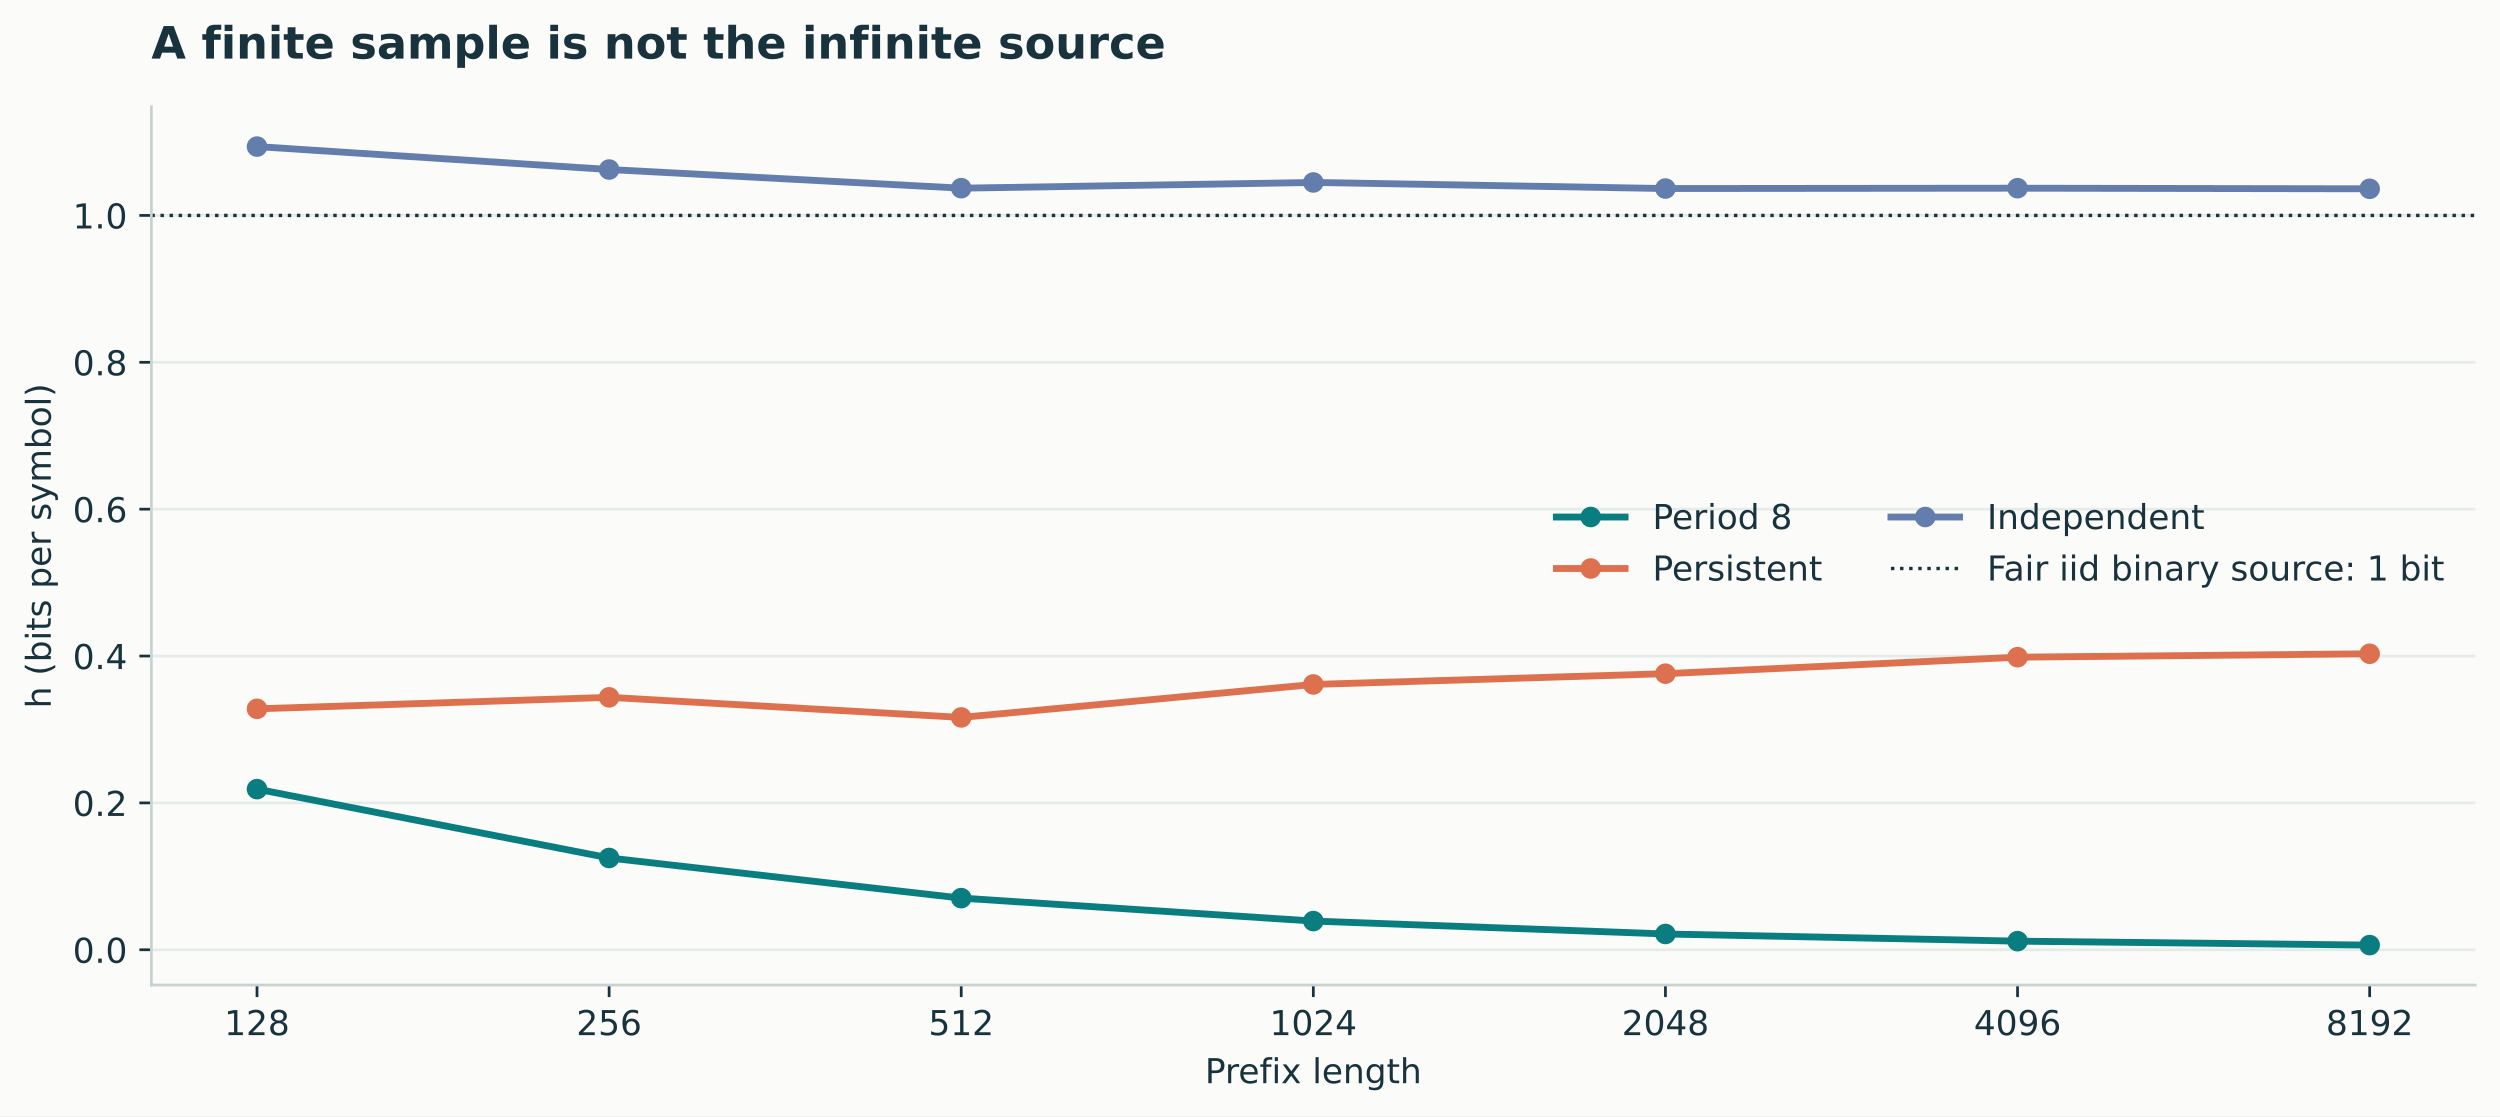
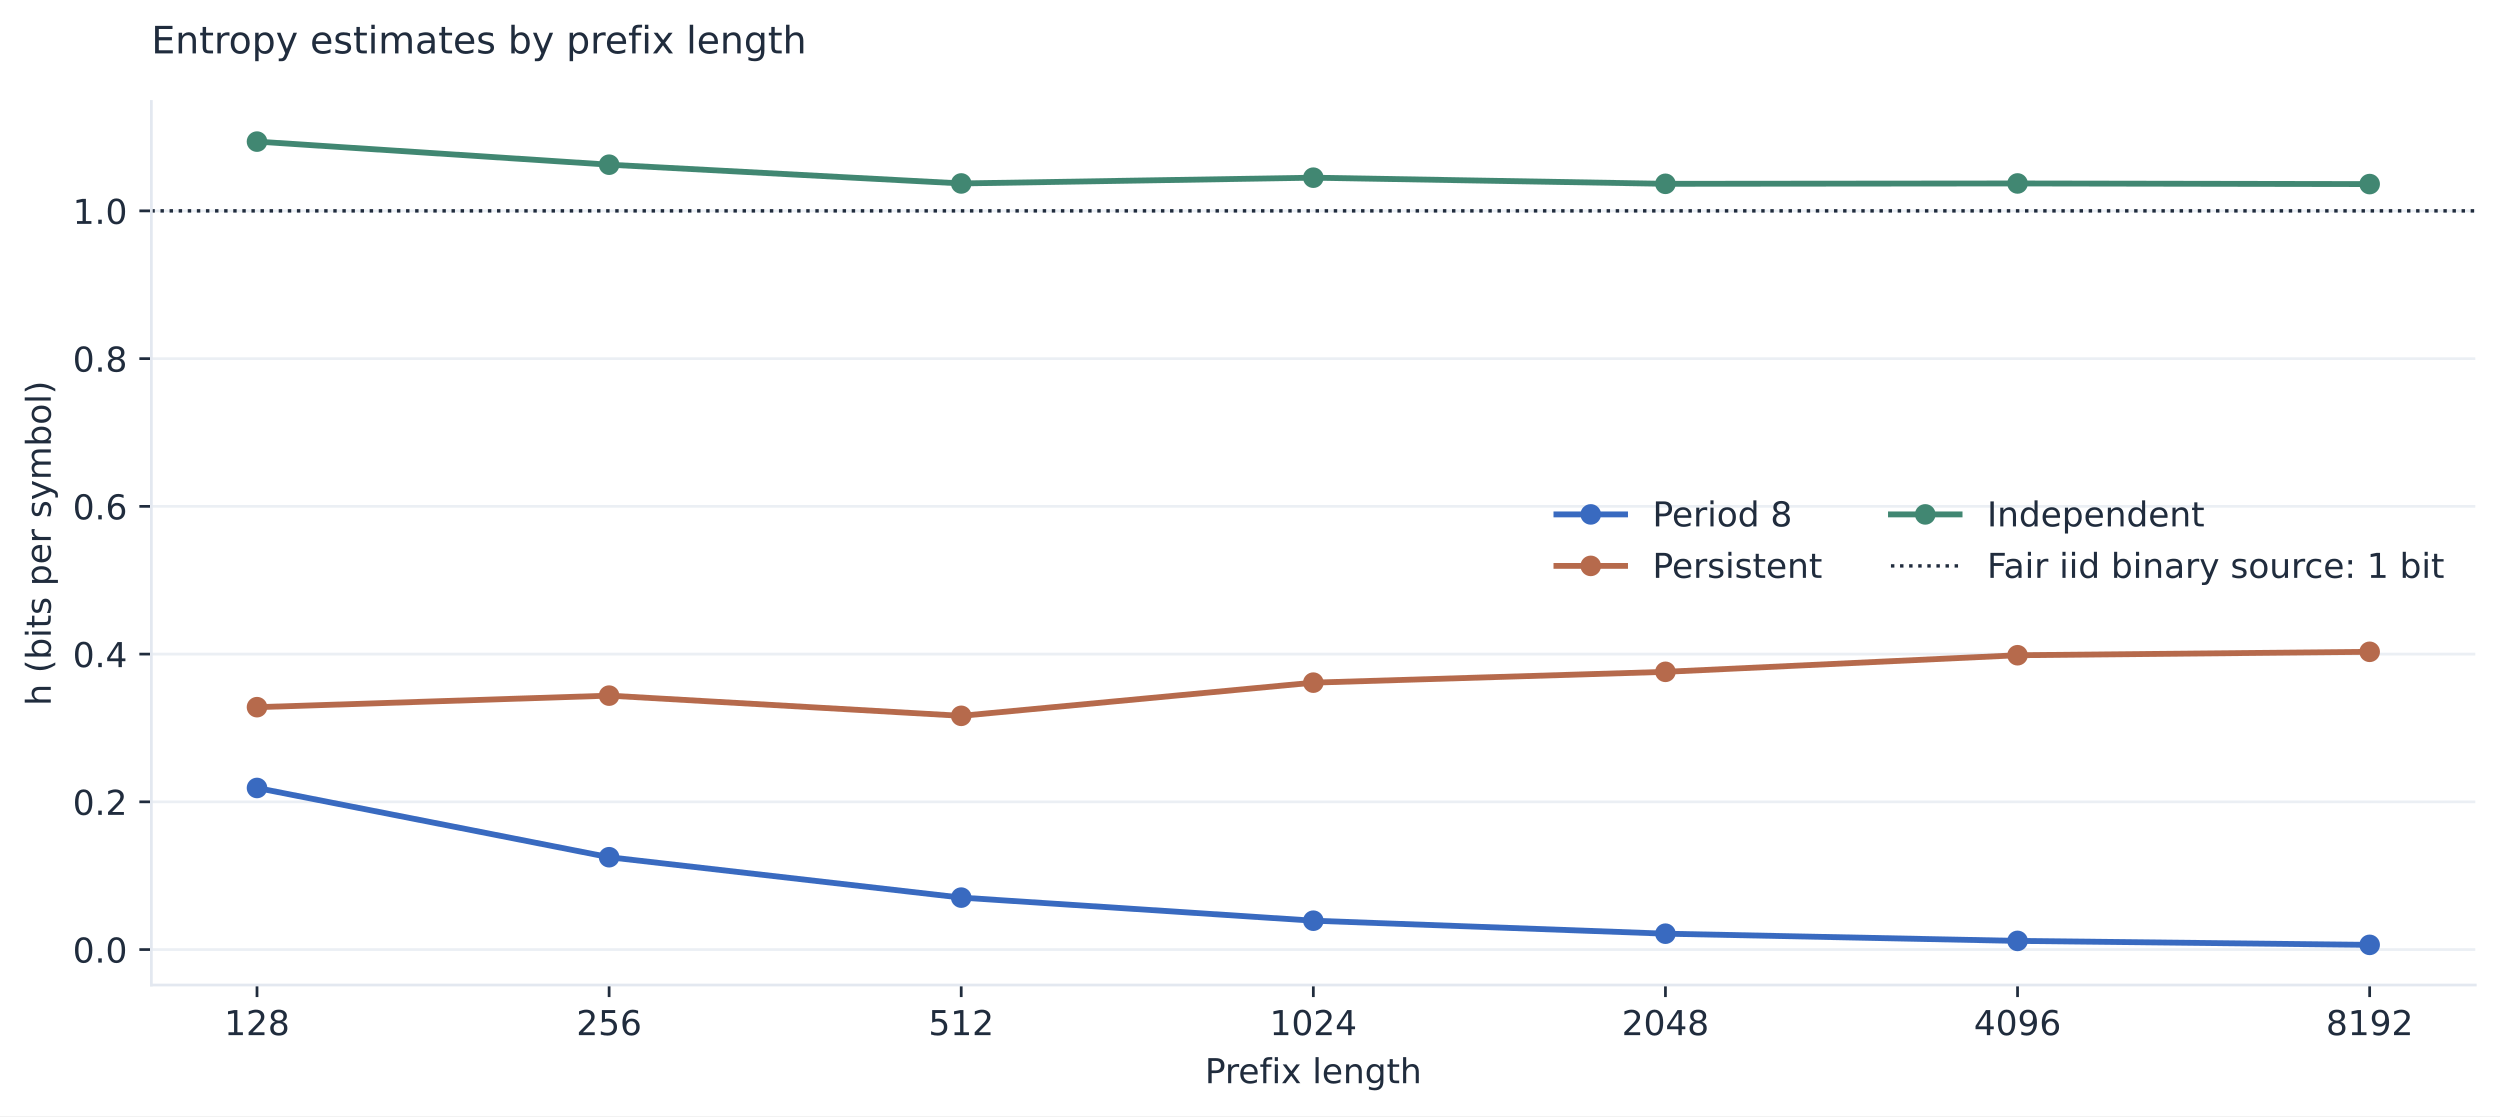
<svg xmlns="http://www.w3.org/2000/svg" xmlns:xlink="http://www.w3.org/1999/xlink" width="728.4pt" height="325.2pt" viewBox="0 0 728.4 325.2" version="1.1">
  <defs>
    <style type="text/css">*{stroke-linejoin: round; stroke-linecap: butt}</style>
  </defs>
  <g id="figure_1">
    <g id="patch_1">
-       <path d="M 0 325.2  L 728.4 325.2  L 728.4 0  L 0 0  z " style="fill: #fbfcfa" />
+       <path d="M 0 325.2 L 728.4 325.2 L 728.4 0 L 0 0 z " style="fill: #ffffff" />
    </g>
    <g id="axes_1">
      <g id="patch_2">
-         <path d="M 44.104 286.999  L 721.2 286.999  L 721.2 31.078  L 44.104 31.078  z " style="fill: #fbfcfa" />
+         <path d="M 44.104 286.999 L 721.2 286.999 L 721.2 29.558 L 44.104 29.558 z " style="fill: #ffffff" />
      </g>
      <g id="matplotlib.axis_1">
        <g id="xtick_1">
          <g id="line2d_1">
            <defs>
-               <path id="m29f854bd30" d="M 0 0  L 0 3.5  " style="stroke: #18333e; stroke-width: 0.8" />
+               <path id="m1f338a0858" d="M 0 0 L 0 3.5 " style="stroke: #202c3d; stroke-width: 0.8" />
            </defs>
            <g>
-               <use xlink:href="#m29f854bd30" x="74.881" y="286.999" style="fill: #18333e; stroke: #18333e; stroke-width: 0.8" />
+               <use xlink:href="#m1f338a0858" x="74.881" y="286.999" style="fill: #202c3d; stroke: #202c3d; stroke-width: 0.8" />
            </g>
          </g>
          <g id="text_1">
-             <text style="font-size: 10px; font-family: 'DejaVu Sans'; text-anchor: middle; fill: #18333e" x="74.881" y="301.596" transform="rotate(-0 74.88098 301.5964)">128</text>
+             <text style="font-size: 10px; font-family: 'DejaVu Sans', Arial, sans-serif; text-anchor: middle; fill: #202c3d" x="74.881" y="301.596" transform="rotate(-0 74.88098 301.5964)">128</text>
          </g>
        </g>
        <g id="xtick_2">
          <g id="line2d_2">
            <g>
-               <use xlink:href="#m29f854bd30" x="177.471" y="286.999" style="fill: #18333e; stroke: #18333e; stroke-width: 0.8" />
+               <use xlink:href="#m1f338a0858" x="177.471" y="286.999" style="fill: #202c3d; stroke: #202c3d; stroke-width: 0.8" />
            </g>
          </g>
          <g id="text_2">
-             <text style="font-size: 10px; font-family: 'DejaVu Sans'; text-anchor: middle; fill: #18333e" x="177.471" y="301.596" transform="rotate(-0 177.4712 301.5964)">256</text>
+             <text style="font-size: 10px; font-family: 'DejaVu Sans', Arial, sans-serif; text-anchor: middle; fill: #202c3d" x="177.471" y="301.596" transform="rotate(-0 177.4712 301.5964)">256</text>
          </g>
        </g>
        <g id="xtick_3">
          <g id="line2d_3">
            <g>
-               <use xlink:href="#m29f854bd30" x="280.061" y="286.999" style="fill: #18333e; stroke: #18333e; stroke-width: 0.8" />
+               <use xlink:href="#m1f338a0858" x="280.061" y="286.999" style="fill: #202c3d; stroke: #202c3d; stroke-width: 0.8" />
            </g>
          </g>
          <g id="text_3">
-             <text style="font-size: 10px; font-family: 'DejaVu Sans'; text-anchor: middle; fill: #18333e" x="280.061" y="301.596" transform="rotate(-0 280.0615 301.5964)">512</text>
+             <text style="font-size: 10px; font-family: 'DejaVu Sans', Arial, sans-serif; text-anchor: middle; fill: #202c3d" x="280.061" y="301.596" transform="rotate(-0 280.0615 301.5964)">512</text>
          </g>
        </g>
        <g id="xtick_4">
          <g id="line2d_4">
            <g>
-               <use xlink:href="#m29f854bd30" x="382.652" y="286.999" style="fill: #18333e; stroke: #18333e; stroke-width: 0.8" />
+               <use xlink:href="#m1f338a0858" x="382.652" y="286.999" style="fill: #202c3d; stroke: #202c3d; stroke-width: 0.8" />
            </g>
          </g>
          <g id="text_4">
-             <text style="font-size: 10px; font-family: 'DejaVu Sans'; text-anchor: middle; fill: #18333e" x="382.652" y="301.596" transform="rotate(-0 382.6517 301.5964)">1024</text>
+             <text style="font-size: 10px; font-family: 'DejaVu Sans', Arial, sans-serif; text-anchor: middle; fill: #202c3d" x="382.652" y="301.596" transform="rotate(-0 382.6517 301.5964)">1024</text>
          </g>
        </g>
        <g id="xtick_5">
          <g id="line2d_5">
            <g>
-               <use xlink:href="#m29f854bd30" x="485.242" y="286.999" style="fill: #18333e; stroke: #18333e; stroke-width: 0.8" />
+               <use xlink:href="#m1f338a0858" x="485.242" y="286.999" style="fill: #202c3d; stroke: #202c3d; stroke-width: 0.8" />
            </g>
          </g>
          <g id="text_5">
-             <text style="font-size: 10px; font-family: 'DejaVu Sans'; text-anchor: middle; fill: #18333e" x="485.242" y="301.596" transform="rotate(-0 485.242 301.5964)">2048</text>
+             <text style="font-size: 10px; font-family: 'DejaVu Sans', Arial, sans-serif; text-anchor: middle; fill: #202c3d" x="485.242" y="301.596" transform="rotate(-0 485.242 301.5964)">2048</text>
          </g>
        </g>
        <g id="xtick_6">
          <g id="line2d_6">
            <g>
-               <use xlink:href="#m29f854bd30" x="587.832" y="286.999" style="fill: #18333e; stroke: #18333e; stroke-width: 0.8" />
+               <use xlink:href="#m1f338a0858" x="587.832" y="286.999" style="fill: #202c3d; stroke: #202c3d; stroke-width: 0.8" />
            </g>
          </g>
          <g id="text_6">
-             <text style="font-size: 10px; font-family: 'DejaVu Sans'; text-anchor: middle; fill: #18333e" x="587.832" y="301.596" transform="rotate(-0 587.8322 301.5964)">4096</text>
+             <text style="font-size: 10px; font-family: 'DejaVu Sans', Arial, sans-serif; text-anchor: middle; fill: #202c3d" x="587.832" y="301.596" transform="rotate(-0 587.8322 301.5964)">4096</text>
          </g>
        </g>
        <g id="xtick_7">
          <g id="line2d_7">
            <g>
-               <use xlink:href="#m29f854bd30" x="690.422" y="286.999" style="fill: #18333e; stroke: #18333e; stroke-width: 0.8" />
+               <use xlink:href="#m1f338a0858" x="690.422" y="286.999" style="fill: #202c3d; stroke: #202c3d; stroke-width: 0.8" />
            </g>
          </g>
          <g id="text_7">
-             <text style="font-size: 10px; font-family: 'DejaVu Sans'; text-anchor: middle; fill: #18333e" x="690.422" y="301.596" transform="rotate(-0 690.4224 301.5964)">8192</text>
+             <text style="font-size: 10px; font-family: 'DejaVu Sans', Arial, sans-serif; text-anchor: middle; fill: #202c3d" x="690.422" y="301.596" transform="rotate(-0 690.4224 301.5964)">8192</text>
          </g>
        </g>
        <g id="text_8">
-           <text style="font-size: 10px; font-family: 'DejaVu Sans'; text-anchor: middle; fill: #18333e" x="382.652" y="315.597" transform="rotate(-0 382.6517 315.5972)">Prefix length</text>
+           <text style="font-size: 10px; font-family: 'DejaVu Sans', Arial, sans-serif; text-anchor: middle; fill: #202c3d" x="382.652" y="315.597" transform="rotate(-0 382.6517 315.5972)">Prefix length</text>
        </g>
      </g>
      <g id="matplotlib.axis_2">
        <g id="ytick_1">
          <g id="line2d_8">
-             <path d="M 44.104 276.724  L 721.2 276.724  " clip-path="url(#p14249e41bd)" style="fill: none; stroke: #dce4e1; stroke-opacity: 0.7; stroke-width: 0.8; stroke-linecap: square" />
+             <path d="M 44.104 276.663 L 721.2 276.663 " clip-path="url(#p0ad9fc6c78)" style="fill: none; stroke: #e3e8f0; stroke-opacity: 0.7; stroke-width: 0.8; stroke-linecap: square" />
          </g>
          <g id="line2d_9">
            <defs>
-               <path id="m37df783f3a" d="M 0 0  L -3.5 0  " style="stroke: #18333e; stroke-width: 0.8" />
+               <path id="m74a4f375b3" d="M 0 0 L -3.5 0 " style="stroke: #202c3d; stroke-width: 0.8" />
            </defs>
            <g>
-               <use xlink:href="#m37df783f3a" x="44.104" y="276.724" style="fill: #18333e; stroke: #18333e; stroke-width: 0.8" />
+               <use xlink:href="#m74a4f375b3" x="44.104" y="276.663" style="fill: #202c3d; stroke: #202c3d; stroke-width: 0.8" />
            </g>
          </g>
          <g id="text_9">
-             <text style="font-size: 10px; font-family: 'DejaVu Sans'; text-anchor: end; fill: #18333e" x="37.104" y="280.523" transform="rotate(-0 37.10391 280.5229)">0.0</text>
+             <text style="font-size: 10px; font-family: 'DejaVu Sans', Arial, sans-serif; text-anchor: end; fill: #202c3d" x="37.104" y="280.462" transform="rotate(-0 37.10391 280.4619)">0.0</text>
          </g>
        </g>
        <g id="ytick_2">
          <g id="line2d_10">
-             <path d="M 44.104 233.933  L 721.2 233.933  " clip-path="url(#p14249e41bd)" style="fill: none; stroke: #dce4e1; stroke-opacity: 0.7; stroke-width: 0.8; stroke-linecap: square" />
+             <path d="M 44.104 233.618 L 721.2 233.618 " clip-path="url(#p0ad9fc6c78)" style="fill: none; stroke: #e3e8f0; stroke-opacity: 0.7; stroke-width: 0.8; stroke-linecap: square" />
          </g>
          <g id="line2d_11">
            <g>
-               <use xlink:href="#m37df783f3a" x="44.104" y="233.933" style="fill: #18333e; stroke: #18333e; stroke-width: 0.8" />
+               <use xlink:href="#m74a4f375b3" x="44.104" y="233.618" style="fill: #202c3d; stroke: #202c3d; stroke-width: 0.8" />
            </g>
          </g>
          <g id="text_10">
-             <text style="font-size: 10px; font-family: 'DejaVu Sans'; text-anchor: end; fill: #18333e" x="37.104" y="237.732" transform="rotate(-0 37.10391 237.7319)">0.2</text>
+             <text style="font-size: 10px; font-family: 'DejaVu Sans', Arial, sans-serif; text-anchor: end; fill: #202c3d" x="37.104" y="237.417" transform="rotate(-0 37.10391 237.4168)">0.2</text>
          </g>
        </g>
        <g id="ytick_3">
          <g id="line2d_12">
-             <path d="M 44.104 191.142  L 721.2 191.142  " clip-path="url(#p14249e41bd)" style="fill: none; stroke: #dce4e1; stroke-opacity: 0.7; stroke-width: 0.8; stroke-linecap: square" />
+             <path d="M 44.104 190.573 L 721.2 190.573 " clip-path="url(#p0ad9fc6c78)" style="fill: none; stroke: #e3e8f0; stroke-opacity: 0.7; stroke-width: 0.8; stroke-linecap: square" />
          </g>
          <g id="line2d_13">
            <g>
-               <use xlink:href="#m37df783f3a" x="44.104" y="191.142" style="fill: #18333e; stroke: #18333e; stroke-width: 0.8" />
+               <use xlink:href="#m74a4f375b3" x="44.104" y="190.573" style="fill: #202c3d; stroke: #202c3d; stroke-width: 0.8" />
            </g>
          </g>
          <g id="text_11">
-             <text style="font-size: 10px; font-family: 'DejaVu Sans'; text-anchor: end; fill: #18333e" x="37.104" y="194.941" transform="rotate(-0 37.10391 194.9409)">0.4</text>
+             <text style="font-size: 10px; font-family: 'DejaVu Sans', Arial, sans-serif; text-anchor: end; fill: #202c3d" x="37.104" y="194.372" transform="rotate(-0 37.10391 194.3717)">0.4</text>
          </g>
        </g>
        <g id="ytick_4">
          <g id="line2d_14">
-             <path d="M 44.104 148.351  L 721.2 148.351  " clip-path="url(#p14249e41bd)" style="fill: none; stroke: #dce4e1; stroke-opacity: 0.7; stroke-width: 0.8; stroke-linecap: square" />
+             <path d="M 44.104 147.528 L 721.2 147.528 " clip-path="url(#p0ad9fc6c78)" style="fill: none; stroke: #e3e8f0; stroke-opacity: 0.7; stroke-width: 0.8; stroke-linecap: square" />
          </g>
          <g id="line2d_15">
            <g>
-               <use xlink:href="#m37df783f3a" x="44.104" y="148.351" style="fill: #18333e; stroke: #18333e; stroke-width: 0.8" />
+               <use xlink:href="#m74a4f375b3" x="44.104" y="147.528" style="fill: #202c3d; stroke: #202c3d; stroke-width: 0.8" />
            </g>
          </g>
          <g id="text_12">
-             <text style="font-size: 10px; font-family: 'DejaVu Sans'; text-anchor: end; fill: #18333e" x="37.104" y="152.15" transform="rotate(-0 37.10391 152.1499)">0.6</text>
+             <text style="font-size: 10px; font-family: 'DejaVu Sans', Arial, sans-serif; text-anchor: end; fill: #202c3d" x="37.104" y="151.327" transform="rotate(-0 37.10391 151.3266)">0.6</text>
          </g>
        </g>
        <g id="ytick_5">
          <g id="line2d_16">
-             <path d="M 44.104 105.56  L 721.2 105.56  " clip-path="url(#p14249e41bd)" style="fill: none; stroke: #dce4e1; stroke-opacity: 0.7; stroke-width: 0.8; stroke-linecap: square" />
+             <path d="M 44.104 104.483 L 721.2 104.483 " clip-path="url(#p0ad9fc6c78)" style="fill: none; stroke: #e3e8f0; stroke-opacity: 0.7; stroke-width: 0.8; stroke-linecap: square" />
          </g>
          <g id="line2d_17">
            <g>
-               <use xlink:href="#m37df783f3a" x="44.104" y="105.56" style="fill: #18333e; stroke: #18333e; stroke-width: 0.8" />
+               <use xlink:href="#m74a4f375b3" x="44.104" y="104.483" style="fill: #202c3d; stroke: #202c3d; stroke-width: 0.8" />
            </g>
          </g>
          <g id="text_13">
-             <text style="font-size: 10px; font-family: 'DejaVu Sans'; text-anchor: end; fill: #18333e" x="37.104" y="109.359" transform="rotate(-0 37.10391 109.3589)">0.8</text>
+             <text style="font-size: 10px; font-family: 'DejaVu Sans', Arial, sans-serif; text-anchor: end; fill: #202c3d" x="37.104" y="108.281" transform="rotate(-0 37.10391 108.2815)">0.8</text>
          </g>
        </g>
        <g id="ytick_6">
          <g id="line2d_18">
-             <path d="M 44.104 62.769  L 721.2 62.769  " clip-path="url(#p14249e41bd)" style="fill: none; stroke: #dce4e1; stroke-opacity: 0.7; stroke-width: 0.8; stroke-linecap: square" />
+             <path d="M 44.104 61.438 L 721.2 61.438 " clip-path="url(#p0ad9fc6c78)" style="fill: none; stroke: #e3e8f0; stroke-opacity: 0.7; stroke-width: 0.8; stroke-linecap: square" />
          </g>
          <g id="line2d_19">
            <g>
-               <use xlink:href="#m37df783f3a" x="44.104" y="62.769" style="fill: #18333e; stroke: #18333e; stroke-width: 0.8" />
+               <use xlink:href="#m74a4f375b3" x="44.104" y="61.438" style="fill: #202c3d; stroke: #202c3d; stroke-width: 0.8" />
            </g>
          </g>
          <g id="text_14">
-             <text style="font-size: 10px; font-family: 'DejaVu Sans'; text-anchor: end; fill: #18333e" x="37.104" y="66.568" transform="rotate(-0 37.10391 66.56785)">1.0</text>
+             <text style="font-size: 10px; font-family: 'DejaVu Sans', Arial, sans-serif; text-anchor: end; fill: #202c3d" x="37.104" y="65.236" transform="rotate(-0 37.10391 65.23635)">1.0</text>
          </g>
        </g>
        <g id="text_15">
-           <text style="font-size: 10px; font-family: 'DejaVu Sans'; text-anchor: middle; fill: #18333e" x="14.798" y="159.038" transform="rotate(-90 14.79844 159.0384)">h (bits per symbol)</text>
+           <text style="font-size: 10px; font-family: 'DejaVu Sans', Arial, sans-serif; text-anchor: middle; fill: #202c3d" x="14.798" y="158.279" transform="rotate(-90 14.79844 158.2785)">h (bits per symbol)</text>
        </g>
      </g>
      <g id="line2d_20">
-         <path d="M 74.881 229.921  L 177.471 249.98  L 280.061 261.68  L 382.652 268.366  L 485.242 272.127  L 587.832 274.217  L 690.422 275.366  " clip-path="url(#p14249e41bd)" style="fill: none; stroke: #097d80; stroke-width: 2; stroke-linecap: square" />
+         <path d="M 74.881 229.582 L 177.471 249.76 L 280.061 261.53 L 382.652 268.256 L 485.242 272.039 L 587.832 274.141 L 690.422 275.297 " clip-path="url(#p0ad9fc6c78)" style="fill: none; stroke: #396ac0; stroke-width: 1.7; stroke-linecap: square" />
        <defs>
-           <path id="me68987b207" d="M 0 2.5  C 0.663 2.5 1.299 2.237 1.768 1.768  C 2.237 1.299 2.5 0.663 2.5 0  C 2.5 -0.663 2.237 -1.299 1.768 -1.768  C 1.299 -2.237 0.663 -2.5 0 -2.5  C -0.663 -2.5 -1.299 -2.237 -1.768 -1.768  C -2.237 -1.299 -2.5 -0.663 -2.5 0  C -2.5 0.663 -2.237 1.299 -1.768 1.768  C -1.299 2.237 -0.663 2.5 0 2.5  z " style="stroke: #097d80" />
+           <path id="mb9f742fc27" d="M 0 2.5 C 0.663 2.5 1.299 2.237 1.768 1.768 C 2.237 1.299 2.5 0.663 2.5 0 C 2.5 -0.663 2.237 -1.299 1.768 -1.768 C 1.299 -2.237 0.663 -2.5 0 -2.5 C -0.663 -2.5 -1.299 -2.237 -1.768 -1.768 C -2.237 -1.299 -2.5 -0.663 -2.5 0 C -2.5 0.663 -2.237 1.299 -1.768 1.768 C -1.299 2.237 -0.663 2.5 0 2.5 z " style="stroke: #396ac0" />
        </defs>
-         <g clip-path="url(#p14249e41bd)">
-           <use xlink:href="#me68987b207" x="74.881" y="229.921" style="fill: #097d80; stroke: #097d80" />
-           <use xlink:href="#me68987b207" x="177.471" y="249.98" style="fill: #097d80; stroke: #097d80" />
-           <use xlink:href="#me68987b207" x="280.061" y="261.68" style="fill: #097d80; stroke: #097d80" />
-           <use xlink:href="#me68987b207" x="382.652" y="268.366" style="fill: #097d80; stroke: #097d80" />
-           <use xlink:href="#me68987b207" x="485.242" y="272.127" style="fill: #097d80; stroke: #097d80" />
-           <use xlink:href="#me68987b207" x="587.832" y="274.217" style="fill: #097d80; stroke: #097d80" />
-           <use xlink:href="#me68987b207" x="690.422" y="275.366" style="fill: #097d80; stroke: #097d80" />
+         <g clip-path="url(#p0ad9fc6c78)">
+           <use xlink:href="#mb9f742fc27" x="74.881" y="229.582" style="fill: #396ac0; stroke: #396ac0" />
+           <use xlink:href="#mb9f742fc27" x="177.471" y="249.76" style="fill: #396ac0; stroke: #396ac0" />
+           <use xlink:href="#mb9f742fc27" x="280.061" y="261.53" style="fill: #396ac0; stroke: #396ac0" />
+           <use xlink:href="#mb9f742fc27" x="382.652" y="268.256" style="fill: #396ac0; stroke: #396ac0" />
+           <use xlink:href="#mb9f742fc27" x="485.242" y="272.039" style="fill: #396ac0; stroke: #396ac0" />
+           <use xlink:href="#mb9f742fc27" x="587.832" y="274.141" style="fill: #396ac0; stroke: #396ac0" />
+           <use xlink:href="#mb9f742fc27" x="690.422" y="275.297" style="fill: #396ac0; stroke: #396ac0" />
        </g>
      </g>
      <g id="line2d_21">
-         <path d="M 74.881 206.52  L 177.471 203.177  L 280.061 209.027  L 382.652 199.416  L 485.242 196.282  L 587.832 191.476  L 690.422 190.484  " clip-path="url(#p14249e41bd)" style="fill: none; stroke: #dd714f; stroke-width: 2; stroke-linecap: square" />
+         <path d="M 74.881 206.042 L 177.471 202.679 L 280.061 208.564 L 382.652 198.896 L 485.242 195.743 L 587.832 190.909 L 690.422 189.911 " clip-path="url(#p0ad9fc6c78)" style="fill: none; stroke: #b66a4c; stroke-width: 1.7; stroke-linecap: square" />
        <defs>
-           <path id="m9e1d59310f" d="M 0 2.5  C 0.663 2.5 1.299 2.237 1.768 1.768  C 2.237 1.299 2.5 0.663 2.5 0  C 2.5 -0.663 2.237 -1.299 1.768 -1.768  C 1.299 -2.237 0.663 -2.5 0 -2.5  C -0.663 -2.5 -1.299 -2.237 -1.768 -1.768  C -2.237 -1.299 -2.5 -0.663 -2.5 0  C -2.5 0.663 -2.237 1.299 -1.768 1.768  C -1.299 2.237 -0.663 2.5 0 2.5  z " style="stroke: #dd714f" />
+           <path id="mca43b49529" d="M 0 2.5 C 0.663 2.5 1.299 2.237 1.768 1.768 C 2.237 1.299 2.5 0.663 2.5 0 C 2.5 -0.663 2.237 -1.299 1.768 -1.768 C 1.299 -2.237 0.663 -2.5 0 -2.5 C -0.663 -2.5 -1.299 -2.237 -1.768 -1.768 C -2.237 -1.299 -2.5 -0.663 -2.5 0 C -2.5 0.663 -2.237 1.299 -1.768 1.768 C -1.299 2.237 -0.663 2.5 0 2.5 z " style="stroke: #b66a4c" />
        </defs>
-         <g clip-path="url(#p14249e41bd)">
-           <use xlink:href="#m9e1d59310f" x="74.881" y="206.52" style="fill: #dd714f; stroke: #dd714f" />
-           <use xlink:href="#m9e1d59310f" x="177.471" y="203.177" style="fill: #dd714f; stroke: #dd714f" />
-           <use xlink:href="#m9e1d59310f" x="280.061" y="209.027" style="fill: #dd714f; stroke: #dd714f" />
-           <use xlink:href="#m9e1d59310f" x="382.652" y="199.416" style="fill: #dd714f; stroke: #dd714f" />
-           <use xlink:href="#m9e1d59310f" x="485.242" y="196.282" style="fill: #dd714f; stroke: #dd714f" />
-           <use xlink:href="#m9e1d59310f" x="587.832" y="191.476" style="fill: #dd714f; stroke: #dd714f" />
-           <use xlink:href="#m9e1d59310f" x="690.422" y="190.484" style="fill: #dd714f; stroke: #dd714f" />
+         <g clip-path="url(#p0ad9fc6c78)">
+           <use xlink:href="#mca43b49529" x="74.881" y="206.042" style="fill: #b66a4c; stroke: #b66a4c" />
+           <use xlink:href="#mca43b49529" x="177.471" y="202.679" style="fill: #b66a4c; stroke: #b66a4c" />
+           <use xlink:href="#mca43b49529" x="280.061" y="208.564" style="fill: #b66a4c; stroke: #b66a4c" />
+           <use xlink:href="#mca43b49529" x="382.652" y="198.896" style="fill: #b66a4c; stroke: #b66a4c" />
+           <use xlink:href="#mca43b49529" x="485.242" y="195.743" style="fill: #b66a4c; stroke: #b66a4c" />
+           <use xlink:href="#mca43b49529" x="587.832" y="190.909" style="fill: #b66a4c; stroke: #b66a4c" />
+           <use xlink:href="#mca43b49529" x="690.422" y="189.911" style="fill: #b66a4c; stroke: #b66a4c" />
        </g>
      </g>
      <g id="line2d_22">
-         <path d="M 74.881 42.711  L 177.471 49.397  L 280.061 54.829  L 382.652 53.158  L 485.242 54.934  L 587.832 54.829  L 690.422 55.012  " clip-path="url(#p14249e41bd)" style="fill: none; stroke: #637ead; stroke-width: 2; stroke-linecap: square" />
+         <path d="M 74.881 41.26 L 177.471 47.986 L 280.061 53.451 L 382.652 51.769 L 485.242 53.556 L 587.832 53.451 L 690.422 53.635 " clip-path="url(#p0ad9fc6c78)" style="fill: none; stroke: #418772; stroke-width: 1.7; stroke-linecap: square" />
        <defs>
-           <path id="m38b1703d08" d="M 0 2.5  C 0.663 2.5 1.299 2.237 1.768 1.768  C 2.237 1.299 2.5 0.663 2.5 0  C 2.5 -0.663 2.237 -1.299 1.768 -1.768  C 1.299 -2.237 0.663 -2.5 0 -2.5  C -0.663 -2.5 -1.299 -2.237 -1.768 -1.768  C -2.237 -1.299 -2.5 -0.663 -2.5 0  C -2.5 0.663 -2.237 1.299 -1.768 1.768  C -1.299 2.237 -0.663 2.5 0 2.5  z " style="stroke: #637ead" />
+           <path id="m60d6b358c9" d="M 0 2.5 C 0.663 2.5 1.299 2.237 1.768 1.768 C 2.237 1.299 2.5 0.663 2.5 0 C 2.5 -0.663 2.237 -1.299 1.768 -1.768 C 1.299 -2.237 0.663 -2.5 0 -2.5 C -0.663 -2.5 -1.299 -2.237 -1.768 -1.768 C -2.237 -1.299 -2.5 -0.663 -2.5 0 C -2.5 0.663 -2.237 1.299 -1.768 1.768 C -1.299 2.237 -0.663 2.5 0 2.5 z " style="stroke: #418772" />
        </defs>
-         <g clip-path="url(#p14249e41bd)">
-           <use xlink:href="#m38b1703d08" x="74.881" y="42.711" style="fill: #637ead; stroke: #637ead" />
-           <use xlink:href="#m38b1703d08" x="177.471" y="49.397" style="fill: #637ead; stroke: #637ead" />
-           <use xlink:href="#m38b1703d08" x="280.061" y="54.829" style="fill: #637ead; stroke: #637ead" />
-           <use xlink:href="#m38b1703d08" x="382.652" y="53.158" style="fill: #637ead; stroke: #637ead" />
-           <use xlink:href="#m38b1703d08" x="485.242" y="54.934" style="fill: #637ead; stroke: #637ead" />
-           <use xlink:href="#m38b1703d08" x="587.832" y="54.829" style="fill: #637ead; stroke: #637ead" />
-           <use xlink:href="#m38b1703d08" x="690.422" y="55.012" style="fill: #637ead; stroke: #637ead" />
+         <g clip-path="url(#p0ad9fc6c78)">
+           <use xlink:href="#m60d6b358c9" x="74.881" y="41.26" style="fill: #418772; stroke: #418772" />
+           <use xlink:href="#m60d6b358c9" x="177.471" y="47.986" style="fill: #418772; stroke: #418772" />
+           <use xlink:href="#m60d6b358c9" x="280.061" y="53.451" style="fill: #418772; stroke: #418772" />
+           <use xlink:href="#m60d6b358c9" x="382.652" y="51.769" style="fill: #418772; stroke: #418772" />
+           <use xlink:href="#m60d6b358c9" x="485.242" y="53.556" style="fill: #418772; stroke: #418772" />
+           <use xlink:href="#m60d6b358c9" x="587.832" y="53.451" style="fill: #418772; stroke: #418772" />
+           <use xlink:href="#m60d6b358c9" x="690.422" y="53.635" style="fill: #418772; stroke: #418772" />
        </g>
      </g>
      <g id="line2d_23">
-         <path d="M 44.104 62.769  L 721.2 62.769  " clip-path="url(#p14249e41bd)" style="fill: none; stroke-dasharray: 1,1.65; stroke-dashoffset: 0; stroke: #18333e" />
+         <path d="M 44.104 61.438 L 721.2 61.438 " clip-path="url(#p0ad9fc6c78)" style="fill: none; stroke-dasharray: 1,1.65; stroke-dashoffset: 0; stroke: #202c3d" />
      </g>
      <g id="patch_3">
-         <path d="M 44.104 286.999  L 44.104 31.078  " style="fill: none; stroke: #c6d3d2; stroke-width: 0.8; stroke-linejoin: miter; stroke-linecap: square" />
+         <path d="M 44.104 286.999 L 44.104 29.558 " style="fill: none; stroke: #e3e8f0; stroke-width: 0.8; stroke-linejoin: miter; stroke-linecap: square" />
      </g>
      <g id="patch_4">
-         <path d="M 44.104 286.999  L 721.2 286.999  " style="fill: none; stroke: #c6d3d2; stroke-width: 0.8; stroke-linejoin: miter; stroke-linecap: square" />
+         <path d="M 44.104 286.999 L 721.2 286.999 " style="fill: none; stroke: #e3e8f0; stroke-width: 0.8; stroke-linejoin: miter; stroke-linecap: square" />
      </g>
      <g id="text_16">
-         <text style="font-weight: 700; font-size: 13px; font-family: 'DejaVu Sans'; text-anchor: start; fill: #18333e" x="44.104" y="17.078" transform="rotate(-0 44.10391 17.07797)">A finite sample is not the infinite source</text>
+         <text style="font-size: 11px; font-family: 'DejaVu Sans', Arial, sans-serif; text-anchor: start; fill: #202c3d" x="44.104" y="15.558" transform="rotate(-0 44.10391 15.55828)">Entropy estimates by prefix length</text>
      </g>
      <g id="legend_1">
        <g id="line2d_24">
-           <path d="M 453.479 150.636  L 463.479 150.636  L 473.479 150.636  " style="fill: none; stroke: #097d80; stroke-width: 2; stroke-linecap: square" />
+           <path d="M 453.479 149.876 L 463.479 149.876 L 473.479 149.876 " style="fill: none; stroke: #396ac0; stroke-width: 1.7; stroke-linecap: square" />
          <g>
-             <use xlink:href="#me68987b207" x="463.479" y="150.636" style="fill: #097d80; stroke: #097d80" />
+             <use xlink:href="#mb9f742fc27" x="463.479" y="149.876" style="fill: #396ac0; stroke: #396ac0" />
          </g>
        </g>
        <g id="text_17">
-           <text style="font-size: 10px; font-family: 'DejaVu Sans'; text-anchor: start; fill: #18333e" x="481.479" y="154.136" transform="rotate(-0 481.4792 154.136)">Period 8</text>
+           <text style="font-size: 10px; font-family: 'DejaVu Sans', Arial, sans-serif; text-anchor: start; fill: #202c3d" x="481.479" y="153.376" transform="rotate(-0 481.4792 153.3762)">Period 8</text>
        </g>
        <g id="line2d_25">
-           <path d="M 453.479 165.637  L 463.479 165.637  L 473.479 165.637  " style="fill: none; stroke: #dd714f; stroke-width: 2; stroke-linecap: square" />
+           <path d="M 453.479 164.877 L 463.479 164.877 L 473.479 164.877 " style="fill: none; stroke: #b66a4c; stroke-width: 1.7; stroke-linecap: square" />
          <g>
-             <use xlink:href="#m9e1d59310f" x="463.479" y="165.637" style="fill: #dd714f; stroke: #dd714f" />
+             <use xlink:href="#mca43b49529" x="463.479" y="164.877" style="fill: #b66a4c; stroke: #b66a4c" />
          </g>
        </g>
        <g id="text_18">
-           <text style="font-size: 10px; font-family: 'DejaVu Sans'; text-anchor: start; fill: #18333e" x="481.479" y="169.137" transform="rotate(-0 481.4792 169.1368)">Persistent</text>
+           <text style="font-size: 10px; font-family: 'DejaVu Sans', Arial, sans-serif; text-anchor: start; fill: #202c3d" x="481.479" y="168.377" transform="rotate(-0 481.4792 168.3769)">Persistent</text>
        </g>
        <g id="line2d_26">
-           <path d="M 550.945 150.636  L 560.945 150.636  L 570.945 150.636  " style="fill: none; stroke: #637ead; stroke-width: 2; stroke-linecap: square" />
+           <path d="M 550.945 149.876 L 560.945 149.876 L 570.945 149.876 " style="fill: none; stroke: #418772; stroke-width: 1.7; stroke-linecap: square" />
          <g>
-             <use xlink:href="#m38b1703d08" x="560.945" y="150.636" style="fill: #637ead; stroke: #637ead" />
+             <use xlink:href="#m60d6b358c9" x="560.945" y="149.876" style="fill: #418772; stroke: #418772" />
          </g>
        </g>
        <g id="text_19">
-           <text style="font-size: 10px; font-family: 'DejaVu Sans'; text-anchor: start; fill: #18333e" x="578.945" y="154.136" transform="rotate(-0 578.9448 154.136)">Independent</text>
+           <text style="font-size: 10px; font-family: 'DejaVu Sans', Arial, sans-serif; text-anchor: start; fill: #202c3d" x="578.945" y="153.376" transform="rotate(-0 578.9448 153.3762)">Independent</text>
        </g>
        <g id="line2d_27">
-           <path d="M 550.945 165.637  L 560.945 165.637  L 570.945 165.637  " style="fill: none; stroke-dasharray: 1,1.65; stroke-dashoffset: 0; stroke: #18333e" />
+           <path d="M 550.945 164.877 L 560.945 164.877 L 570.945 164.877 " style="fill: none; stroke-dasharray: 1,1.65; stroke-dashoffset: 0; stroke: #202c3d" />
        </g>
        <g id="text_20">
-           <text style="font-size: 10px; font-family: 'DejaVu Sans'; text-anchor: start; fill: #18333e" x="578.945" y="169.137" transform="rotate(-0 578.9448 169.1368)">Fair iid binary source: 1 bit</text>
+           <text style="font-size: 10px; font-family: 'DejaVu Sans', Arial, sans-serif; text-anchor: start; fill: #202c3d" x="578.945" y="168.377" transform="rotate(-0 578.9448 168.3769)">Fair iid binary source: 1 bit</text>
        </g>
      </g>
    </g>
  </g>
  <defs>
-     <clipPath id="p14249e41bd">
-       <rect x="44.104" y="31.078" width="677.096" height="255.921" />
+     <clipPath id="p0ad9fc6c78">
+       <rect x="44.104" y="29.558" width="677.096" height="257.44" />
    </clipPath>
  </defs>
</svg>
